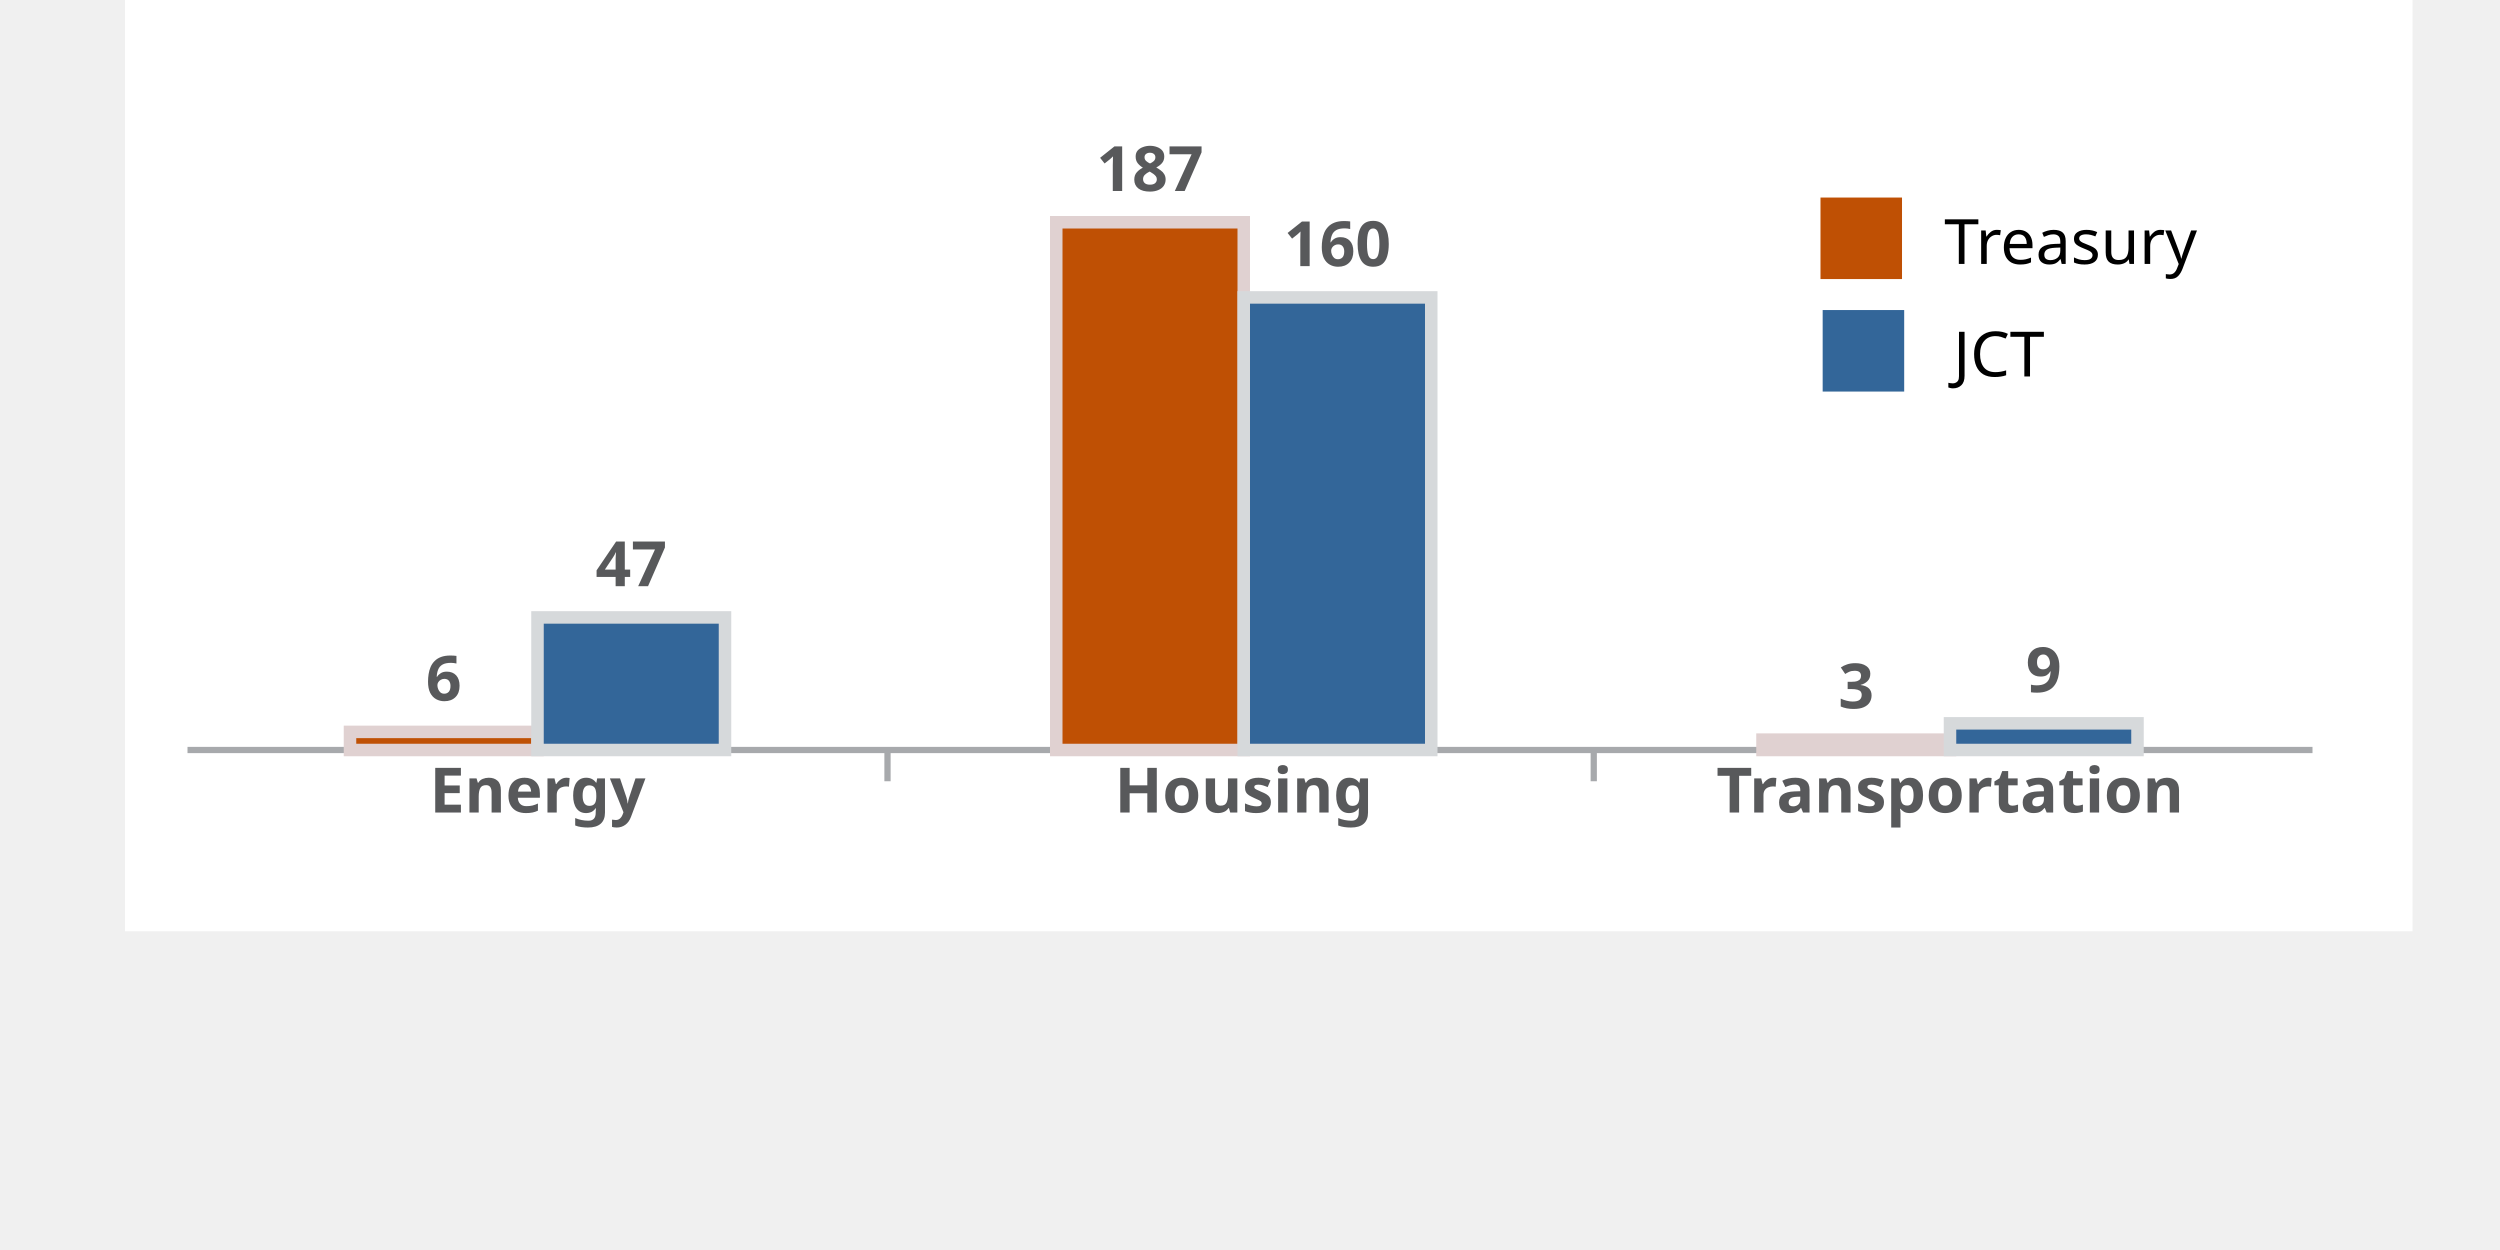
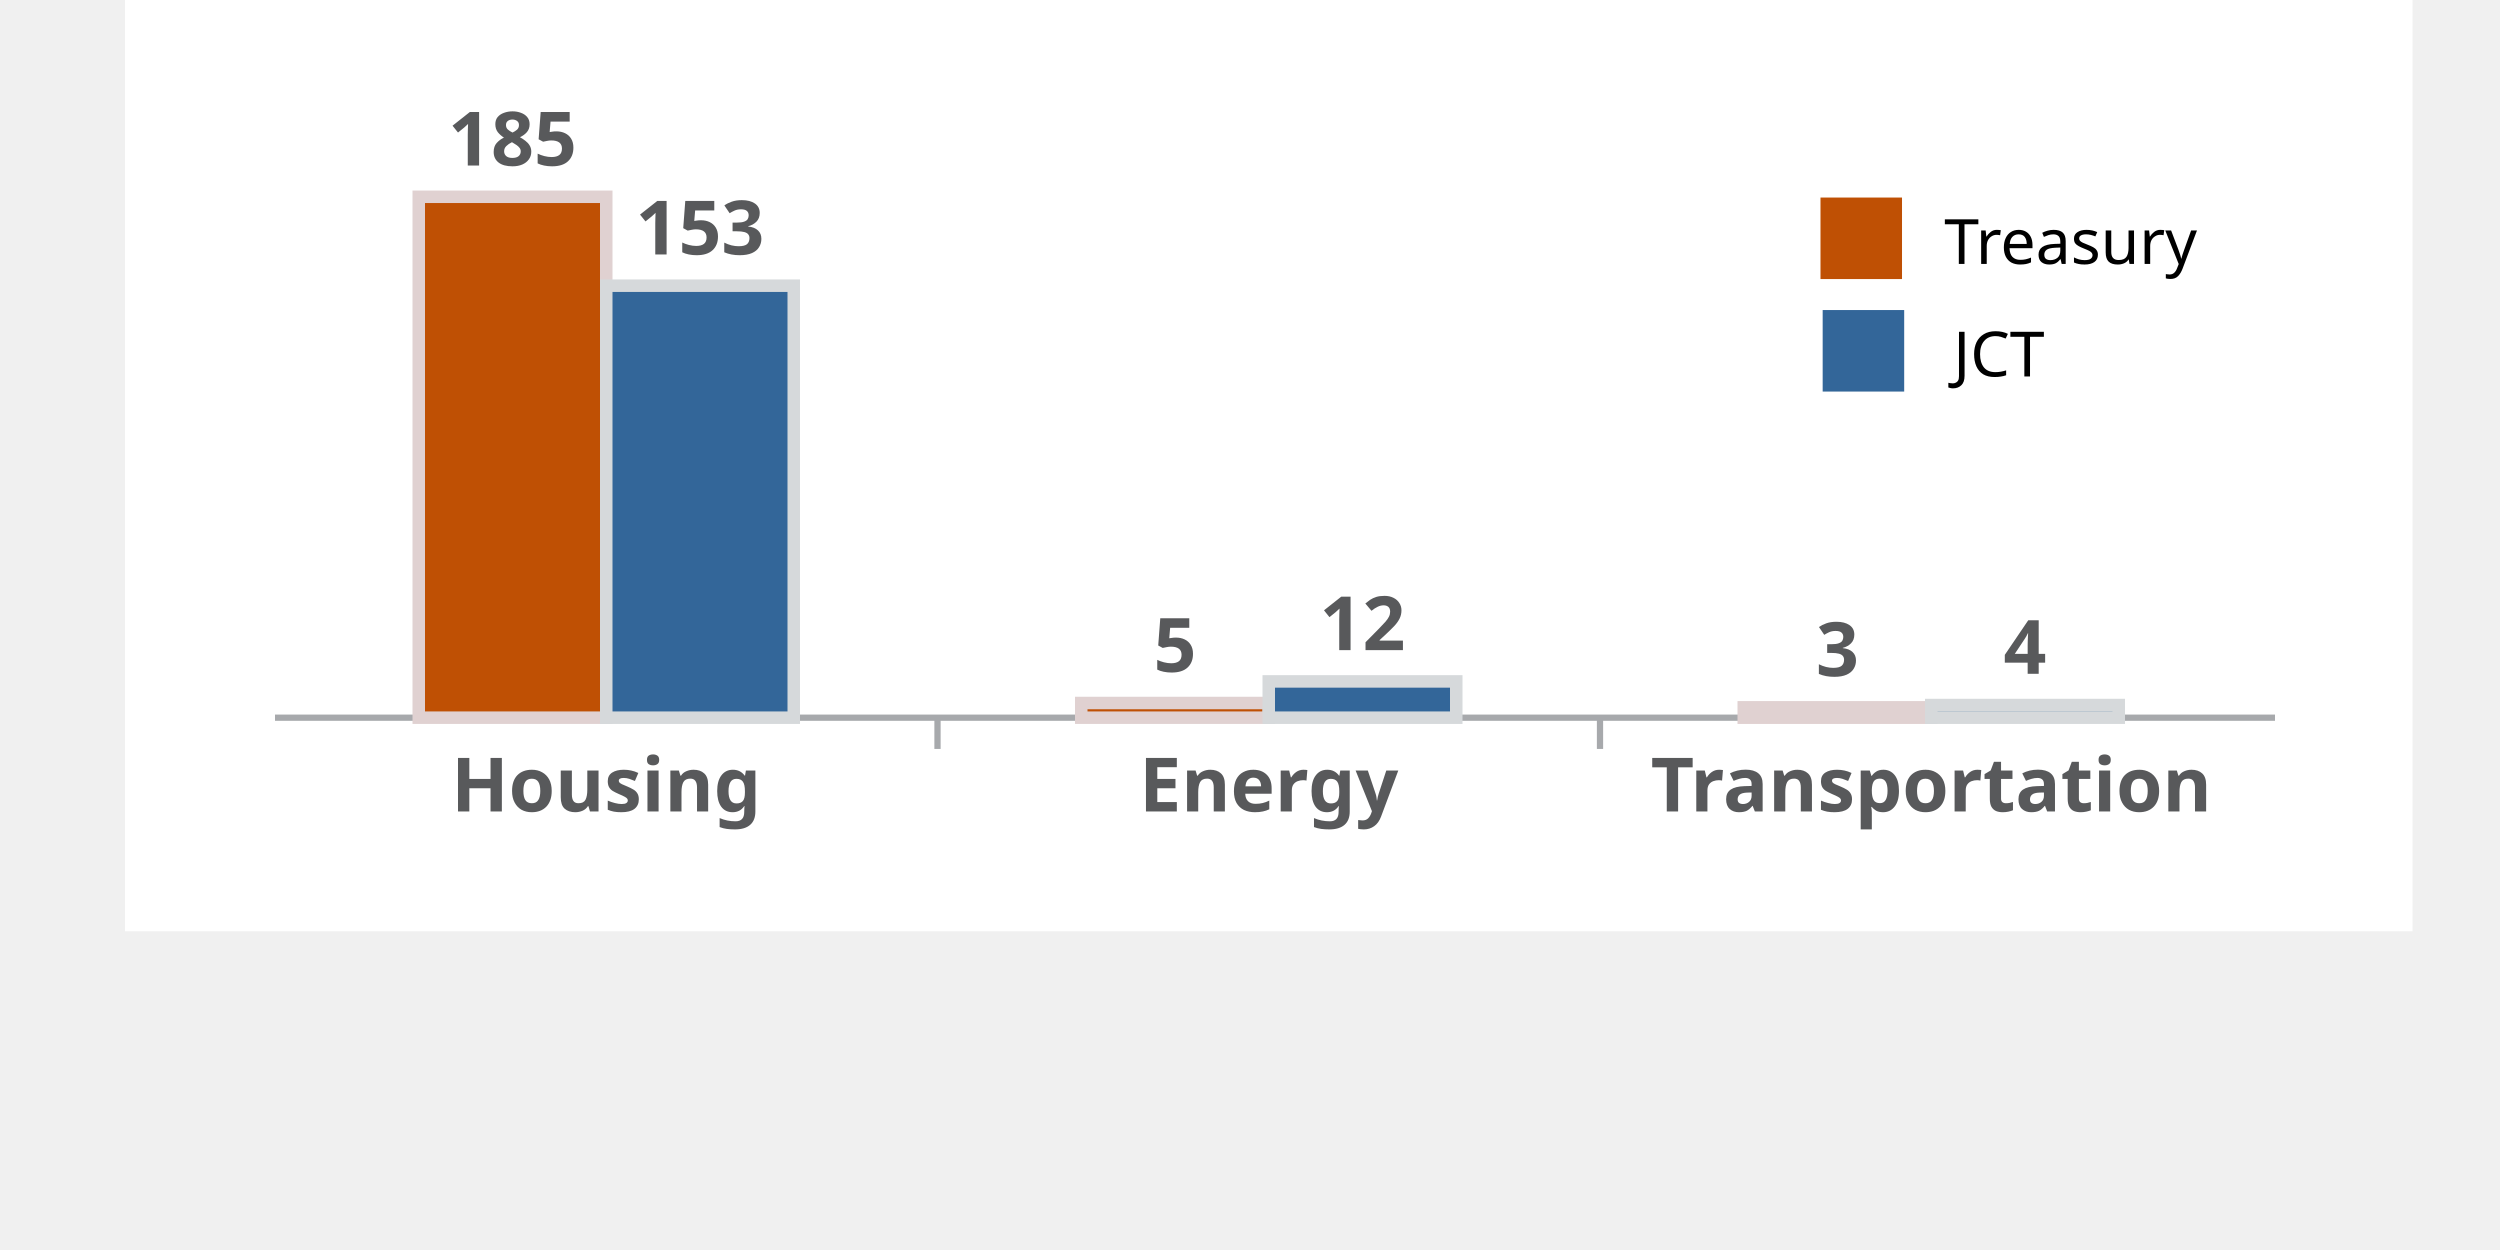
<svg xmlns="http://www.w3.org/2000/svg" height="200" version="1.1" width="400" id="svg2">
  <defs id="defs77">
    </defs>
  <style type="text/css" id="style4">
		.y-axis-path, .y-axis-path2, .y-gridline {display:none;}



.x-notch, .x-notch-left, .x-notch-right { stroke: #a7a9ac; }

.x-axis-path { fill:none; stroke: #a7a9ac; stroke-width:1; stroke-linecap:butt; stroke-linejoin: miter; stroke-miterlimit:4; stroke-dasharray:none; stroke-opacity:1 }

.series-0-point { stroke: #e0d1d1; fill: #bf5004; stroke-width: 2px; }



.series-1-point { stroke: #d6d9db; fill: #336699; stroke-width:2px; }



.series-2-point { stroke: #eff5e6; fill: #9ca991; stroke-width: 2px; }





.x-axis-label, .data-point-label {font-size: 12px; font-weight:bold; font-family: sans-serif; fill: #58595b; text-anchor:middle;}



.y-axis-label { display:none;}

	</style>
  <rect height="149" width="366" x="20" y="0" id="rect6" style="fill:#ffffff" />
-   <g id="grid" transform="translate(30, 30)">
-     <g class="x-axis" id="x_axis">
-       <path class="x-axis-path" d="M 0 90 L 340 90" id="path10" />
-       <path class="x-notch-left" d="M 0 90, L 0 100" id="path12" />
-       <path class="x-notch-right" d="M 340 90, L 340 100" id="path14" />
-     </g>
-     <g class="y-axis" id="y_axis">
-       <path class="y-axis-path" d="M 0 90 L 0 0" id="path17" />
-       <path class="y-axis-path-2" d="M 340 90 L 340 0" id="path19" />
-       <path class="y-gridline" d="M 0 90 L 340 90" id="path21" />
-       <text class="y-axis-label" x="-5" y="90" id="text23">
- 				 0
- 			</text>
-       <path class="y-gridline" d="M 0 68 L 340 68" id="path25" />
-       <text class="y-axis-label" x="-5" y="68" id="text27">
- 				50
- 			</text>
-       <path class="y-gridline" d="M 0 46 L 340 46" id="path29" />
-       <text class="y-axis-label" x="-5" y="46" id="text31">
- 				100
- 			</text>
-       <path class="y-gridline" d="M 0 24 L 340 24" id="path33" />
-       <text class="y-axis-label" x="-5" y="24" id="text35">
- 				150
- 			</text>
-       <path class="y-gridline" d="M 0 2 L 340 2" id="path37" />
-       <text class="y-axis-label" x="-5" y="2" id="text39">
- 				200
- 			</text>
-     </g>
-     <rect class="series-0-point" height="2.898" width="30" x="26" y="87.102" id="rect41" />
-     <text class="data-point-label" x="41" y="82.102" id="text43" style="font-size:10">
- 			 6
- 		</text>
-     <rect class="series-0-point" height="84.438" width="30" x="139" y="5.562" id="rect45" />
-     <text class="data-point-label" x="154" y="0.562" id="text47" style="font-size:10">
- 			187
- 		</text>
-     <rect class="series-0-point" height="1.661" width="30" x="252" y="88.34" id="rect49" />
-     <text class="data-point-label" x="267" y="83.34" id="text51" style="font-size:10">
- 			 3
- 		</text>
-     <path class="x-notch" d="M 112 90 L 112 95" id="path53" />
-     <rect class="series-1-point" height="21.213" width="30" x="56" y="68.787" id="rect55" />
-     <text class="data-point-label" x="71" y="63.787" id="text57" style="font-size:10">
- 			47
- 		</text>
-     <path class="x-notch" d="M 225 90 L 225 95" id="path59" />
-     <rect class="series-1-point" height="72.414" width="30" x="169" y="17.586" id="rect61" />
-     <text class="data-point-label" x="184" y="12.586" id="text63" style="font-size:10">
- 			160
- 		</text>
-     <rect class="series-1-point" height="4.266" width="30" x="282" y="85.734" id="rect65" />
-     <text class="data-point-label" x="297" y="80.734" id="text67" style="font-size:10">
- 			 9
- 		</text>
-     <text class="x-axis-label" x="56" y="100" id="text69" style="font-size:10">
- 			Energy
- 		</text>
-     <text class="x-axis-label" x="169" y="100" id="text71" style="font-size:10">
- 			Housing
- 		</text>
-     <text class="x-axis-label" x="282" y="100" id="text73" style="font-size:10">
- 			Transportation
- 		</text>
-   </g>
  <g id="g2946" transform="translate(215,-137)">
    <g transform="translate(71.43481,-47.10228)" id="g3996">
      <rect style="fill:#336699;fill-opacity:1;stroke:none" id="rect3675-3" width="13.043" height="13.043" x="5.192" y="233.709" />
      <text xml:space="preserve" style="font-size:10px;font-style:normal;font-weight:normal;fill:#000000;fill-opacity:1;stroke:none;font-family:sans;-inkscape-font-specification:sans" x="26.082" y="244.33" id="text3739-3">
        <tspan x="26.082" y="244.33" id="tspan3984">JCT</tspan>
      </text>
    </g>
    <g transform="translate(-62.56519,-65.10228)" id="g4004">
      <rect style="fill:#bf5004;fill-opacity:1;stroke:none" id="rect3675-1" width="13.043" height="13.043" x="138.844" y="233.709" />
      <text xml:space="preserve" style="font-size:10px;font-style:normal;font-weight:normal;fill:#000000;fill-opacity:1;stroke:none;font-family:sans;-inkscape-font-specification:sans" x="158.65" y="244.33" id="text3739-4">
        <tspan x="158.65" y="244.33" id="tspan2934">Treasury</tspan>
      </text>
    </g>
  </g>
+   <g id="grid-0" transform="translate(44,24.83045)">
+     <g class="x-axis" id="x_axis-8">
+       <path class="x-axis-path" d="m 0,90 320,0" id="path10-8" style="fill:none;stroke:#a7a9ac;stroke-width:1;stroke-linecap:butt;stroke-linejoin:miter;stroke-miterlimit:4;stroke-opacity:1;stroke-dasharray:none" />
+       <path class="x-notch-left" d="M 0,90" id="path12-5" style="stroke:#a7a9ac" />
+       <path class="x-notch-right" d="M 320,90" id="path14-0" style="stroke:#a7a9ac" />
+     </g>
+     <g class="y-axis" id="y_axis-9">
+       <path class="y-axis-path" d="M 0,90 0,0" id="path17-6" style="display:none" />
+       <path class="y-axis-path-2" d="M 320,90 320,0" id="path19-3" />
+       <path class="y-gridline" d="m 0,90 320,0" id="path21-8" style="display:none" />
+       <text class="y-axis-label" x="-5" y="90" id="text23-5" style="display:none">0</text>
+       <path class="y-gridline" d="m 0,68 320,0" id="path25-6" style="display:none" />
+       <text class="y-axis-label" x="-5" y="68" id="text27-1" style="display:none">50</text>
+       <path class="y-gridline" d="m 0,46 320,0" id="path29-1" style="display:none" />
+       <text class="y-axis-label" x="-5" y="46" id="text31-5" style="display:none">100</text>
+       <path class="y-gridline" d="m 0,24 320,0" id="path33-9" style="display:none" />
+       <text class="y-axis-label" x="-5" y="24" id="text35-8" style="display:none">150</text>
+       <path class="y-gridline" d="M 0,2 320,2" id="path37-4" style="display:none" />
+       <text class="y-axis-label" x="-5" y="2" id="text39-8" style="display:none">200</text>
+     </g>
+     <rect class="series-0-point" height="83.344" width="30" x="23" y="6.655" id="rect41-1" style="fill:#bf5004;stroke:#e0d1d1;stroke-width:2px" />
+     <text class="data-point-label" x="38" y="1.656" id="text43-0" style="font-size:12px;font-weight:bold;text-anchor:middle;fill:#58595b;font-family:sans-serif">185</text>
+     <rect class="series-0-point" height="2.349" width="30" x="129" y="87.651" id="rect45-3" style="fill:#bf5004;stroke:#e0d1d1;stroke-width:2px" />
+     <text class="data-point-label" x="144" y="82.651" id="text47-0" style="font-size:12px;font-weight:bold;text-anchor:middle;fill:#58595b;font-family:sans-serif">5</text>
+     <rect class="series-0-point" height="1.661" width="30" x="235" y="88.34" id="rect49-4" style="fill:#bf5004;stroke:#e0d1d1;stroke-width:2px" />
+     <text class="data-point-label" x="250" y="83.34" id="text51-4" style="font-size:12px;font-weight:bold;text-anchor:middle;fill:#58595b;font-family:sans-serif">3</text>
+     <path class="x-notch" d="m 106,90 0,5" id="path53-4" style="stroke:#a7a9ac" />
+     <rect class="series-1-point" height="69.12" width="30" x="53" y="20.88" id="rect55-4" style="fill:#336699;stroke:#d6d9db;stroke-width:2px" />
+     <text class="data-point-label" x="68" y="15.88" id="text57-7" style="font-size:12px;font-weight:bold;text-anchor:middle;fill:#58595b;font-family:sans-serif">153</text>
+     <path class="x-notch" d="m 212,90 0,5" id="path59-6" style="stroke:#a7a9ac" />
+     <rect class="series-1-point" height="5.805" width="30" x="159" y="84.195" id="rect61-3" style="fill:#336699;stroke:#d6d9db;stroke-width:2px" />
+     <text class="data-point-label" x="174" y="79.195" id="text63-1" style="font-size:12px;font-weight:bold;text-anchor:middle;fill:#58595b;font-family:sans-serif">12</text>
+     <rect class="series-1-point" height="2.025" width="30" x="265" y="87.975" id="rect65-7" style="fill:#336699;stroke:#d6d9db;stroke-width:2px" />
+     <text class="data-point-label" x="280" y="82.975" id="text67-5" style="font-size:12px;font-weight:bold;text-anchor:middle;fill:#58595b;font-family:sans-serif">4</text>
+     <text class="x-axis-label" x="53" y="105" id="text69-9" style="font-size:12px;font-weight:bold;text-anchor:middle;fill:#58595b;font-family:sans-serif">Housing</text>
+     <text class="x-axis-label" x="159" y="105" id="text71-6" style="font-size:12px;font-weight:bold;text-anchor:middle;fill:#58595b;font-family:sans-serif">Energy</text>
+     <text class="x-axis-label" x="265" y="105" id="text73-2" style="font-size:12px;font-weight:bold;text-anchor:middle;fill:#58595b;font-family:sans-serif">Transportation</text>
+   </g>
</svg>
